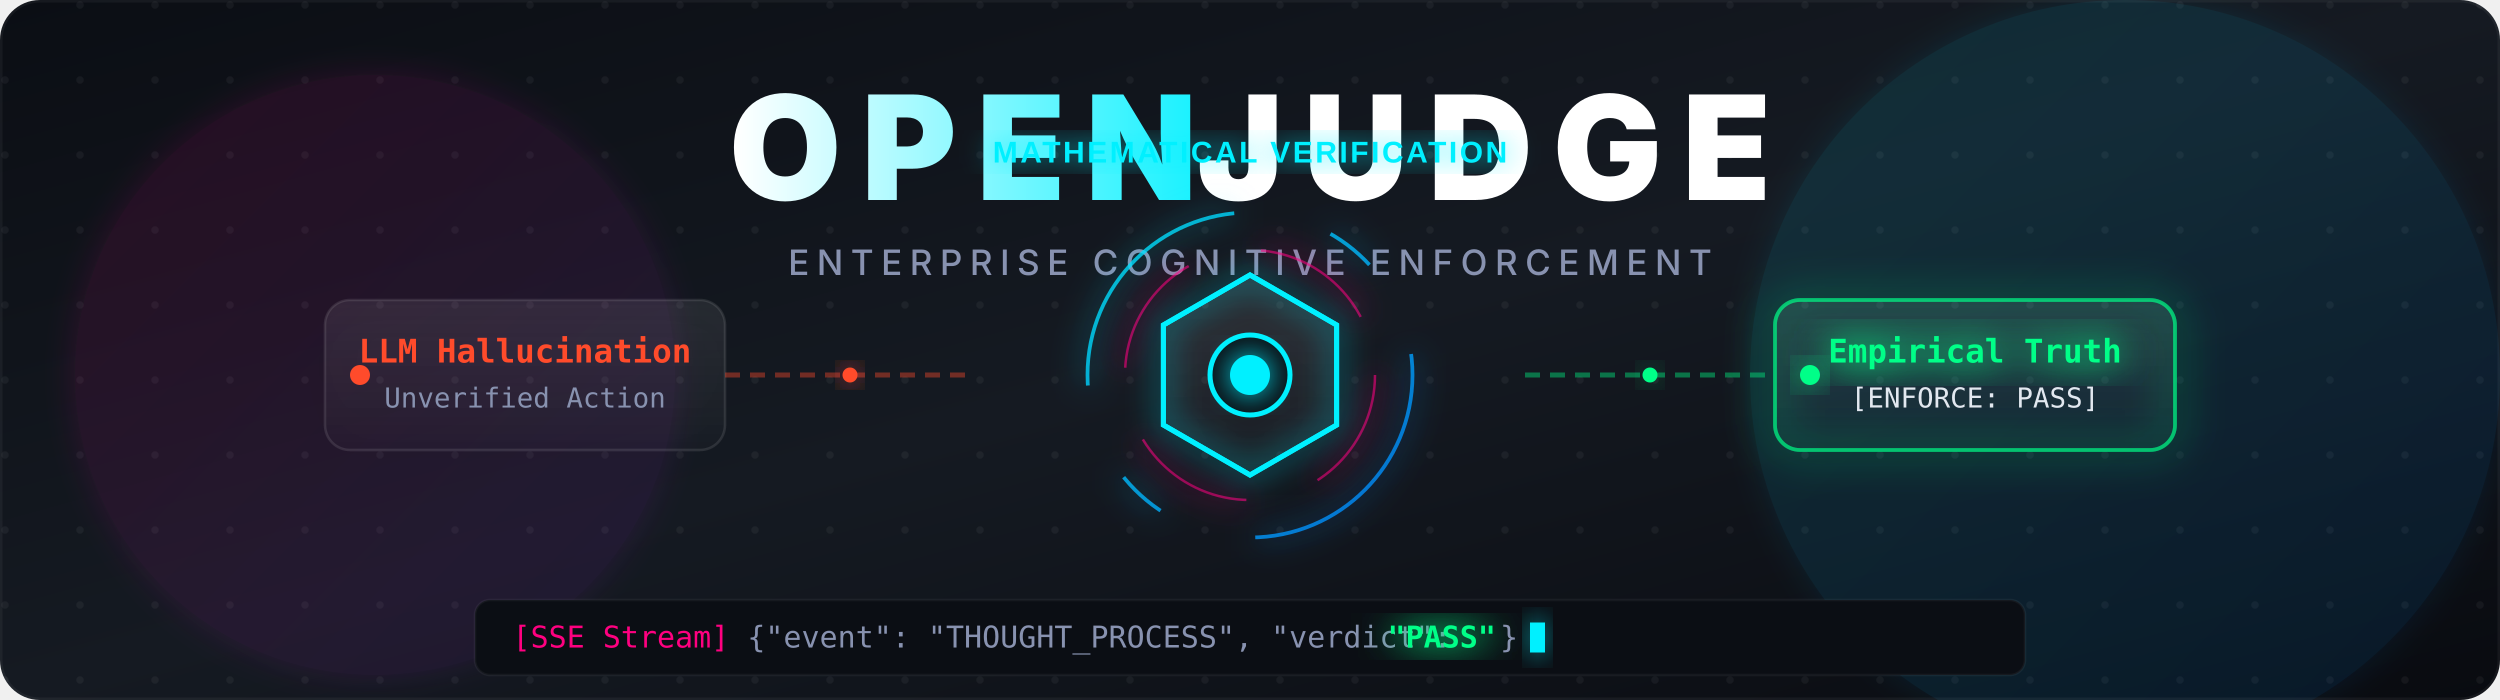
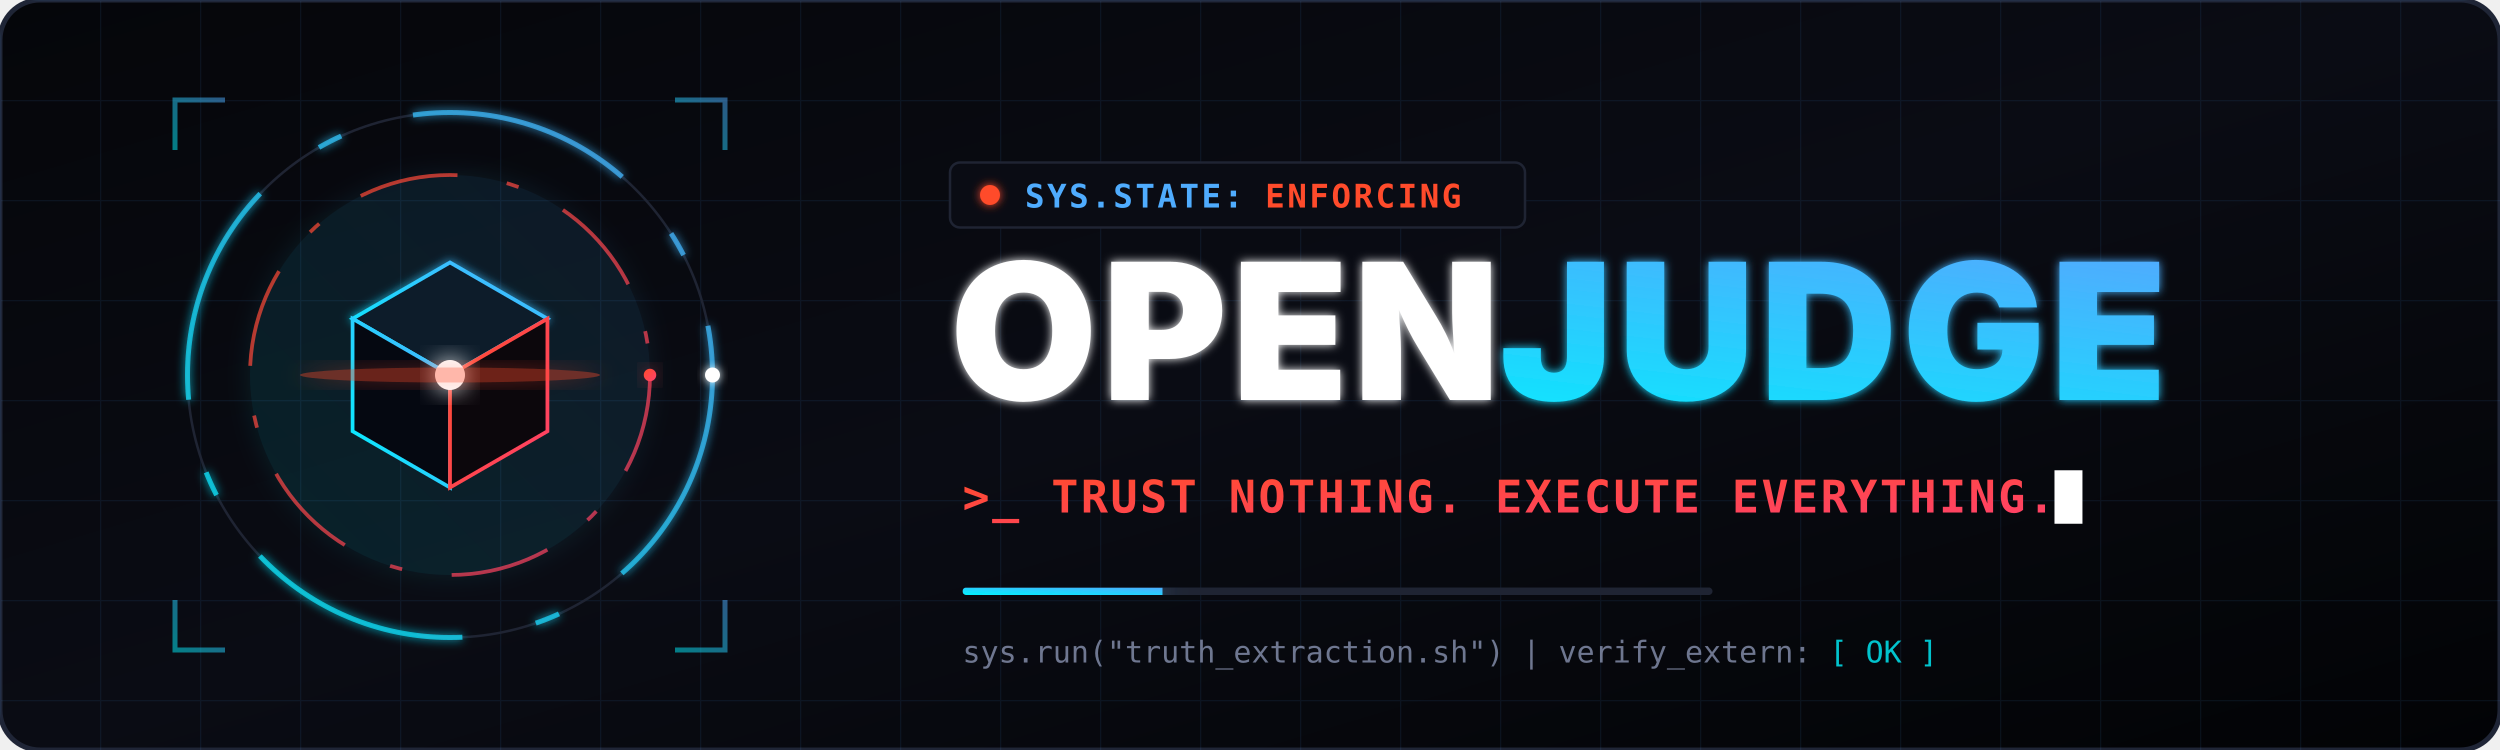
- <svg xmlns="http://www.w3.org/2000/svg" viewBox="0 0 1000 280">
+ <svg xmlns="http://www.w3.org/2000/svg" viewBox="0 0 1000 300" width="100%" height="100%">
  <defs>
-     <linearGradient id="bg-grad" x1="0%" y1="0%" x2="100%" y2="100%">
-       <stop offset="0%" stop-color="#0B0E14" />
-       <stop offset="50%" stop-color="#151A22" />
-       <stop offset="100%" stop-color="#090B10" />
+     <linearGradient id="bg" x1="0%" y1="0%" x2="100%" y2="100%">
+       <stop offset="0%" stop-color="#05060a" />
+       <stop offset="50%" stop-color="#0a0c14" />
+       <stop offset="100%" stop-color="#020305" />
    </linearGradient>
-     <linearGradient id="glass" x1="0%" y1="0%" x2="0%" y2="100%">
-       <stop offset="0%" stop-color="rgba(255, 255, 255, 0.08)" />
-       <stop offset="100%" stop-color="rgba(255, 255, 255, 0.01)" />
+     <linearGradient id="neonOrange" x1="0%" y1="0%" x2="100%" y2="100%">
+       <stop offset="0%" stop-color="#ff4b2b" />
+       <stop offset="100%" stop-color="#ff416c" />
    </linearGradient>
-     <linearGradient id="neon-cyan" x1="0%" y1="0%" x2="100%" y2="100%">
-       <stop offset="0%" stop-color="#00f0ff" />
-       <stop offset="100%" stop-color="#0080ff" />
+     <linearGradient id="neonCyan" x1="0%" y1="100%" x2="100%" y2="0%">
+       <stop offset="0%" stop-color="#00f2fe" />
+       <stop offset="100%" stop-color="#4facfe" />
    </linearGradient>
-     <linearGradient id="neon-magenta" x1="0%" y1="0%" x2="100%" y2="100%">
-       <stop offset="0%" stop-color="#ff0080" />
-       <stop offset="100%" stop-color="#7928ca" />
-     </linearGradient>
-     <linearGradient id="neon-green" x1="0%" y1="0%" x2="100%" y2="100%">
-       <stop offset="0%" stop-color="#00ff88" />
-       <stop offset="100%" stop-color="#008a4b" />
-     </linearGradient>
-     <filter id="glow-cyan" x="-50%" y="-50%" width="200%" height="200%">
-       <feGaussianBlur stdDeviation="6" result="blur" />
+     <filter id="glow" x="-50%" y="-50%" width="200%" height="200%">
+       <feGaussianBlur stdDeviation="5" result="blur" />
      <feMerge>
        <feMergeNode in="blur" />
        <feMergeNode in="SourceGraphic" />
      </feMerge>
    </filter>
-     <filter id="glow-magenta" x="-50%" y="-50%" width="200%" height="200%">
-       <feGaussianBlur stdDeviation="6" result="blur" />
+     <filter id="lightGlow" x="-50%" y="-50%" width="200%" height="200%">
+       <feGaussianBlur stdDeviation="2" result="blur" />
      <feMerge>
-         <feMergeNode in="blur" />
        <feMergeNode in="blur" />
        <feMergeNode in="SourceGraphic" />
      </feMerge>
    </filter>
-     <filter id="glow-green" x="-50%" y="-50%" width="200%" height="200%">
-       <feGaussianBlur stdDeviation="8" result="blur" />
-       <feMerge>
-         <feMergeNode in="blur" />
-         <feMergeNode in="blur" />
-         <feMergeNode in="SourceGraphic" />
-       </feMerge>
-     </filter>
-     <filter id="glass-shadow" x="-10%" y="-10%" width="120%" height="120%">
-       <feDropShadow dx="0" dy="8" stdDeviation="12" flood-color="#000000" flood-opacity="0.5" />
-     </filter>
-     <linearGradient id="text-sweep" x1="0%" y1="0%" x2="200%" y2="0%">
-       <stop offset="0%" stop-color="#ffffff" />
-       <stop offset="25%" stop-color="#00f0ff" />
-       <stop offset="50%" stop-color="#ffffff" />
-       <stop offset="75%" stop-color="#ff0080" />
-       <stop offset="100%" stop-color="#ffffff" />
-       <animate attributeName="x1" values="0%; -200%" dur="8s" repeatCount="indefinite" />
-       <animate attributeName="x2" values="200%; 0%" dur="8s" repeatCount="indefinite" />
-     </linearGradient>
-     <pattern id="dot-grid" width="30" height="30" patternUnits="userSpaceOnUse">
-       <circle cx="2" cy="2" r="1.5" fill="rgba(255,255,255,0.05)" />
+   </defs>
+   <rect width="1000" height="300" rx="16" fill="url(#bg)" />
+   <rect width="1000" height="300" rx="16" fill="none" stroke="#1f2536" stroke-width="2" />
+   <g opacity="0.08">
+     <pattern id="grid" width="40" height="40" patternUnits="userSpaceOnUse">
+       <animateTransform attributeName="patternTransform" type="translate" from="0 0" to="40 40" dur="3s" repeatCount="indefinite" />
+       <path d="M 40 0 L 0 0 0 40" fill="none" stroke="#4facfe" stroke-width="1" />
    </pattern>
-   </defs>
-   <rect width="1000" height="280" rx="16" fill="url(#bg-grad)" />
-   <rect width="1000" height="280" rx="16" fill="url(#dot-grid)" />
-   <circle cx="150" cy="150" r="120" fill="url(#neon-magenta)" opacity="0.1" filter="url(#glow-magenta)">
-     <animate attributeName="cy" values="150; 120; 150" dur="8s" repeatCount="indefinite" />
-     <animate attributeName="opacity" values="0.05; 0.15; 0.05" dur="12s" repeatCount="indefinite" />
-   </circle>
-   <circle cx="850" cy="150" r="150" fill="url(#neon-cyan)" opacity="0.1" filter="url(#glow-cyan)">
-     <animate attributeName="cy" values="150; 180; 150" dur="10s" repeatCount="indefinite" />
-     <animate attributeName="opacity" values="0.05; 0.1; 0.05" dur="9s" repeatCount="indefinite" />
-   </circle>
-   <text x="500" y="80" font-family="'Inter', Arial, sans-serif" font-weight="900" font-size="58" fill="url(#text-sweep)" text-anchor="middle" letter-spacing="8">
-     OPEN<tspan fill="#ffffff">JUDGE</tspan>
-   </text>
-   <text x="500" y="110" font-family="'Inter', Arial, sans-serif" font-weight="500" font-size="14" fill="#8892b0" text-anchor="middle" letter-spacing="3">
-     ENTERPRISE COGNITIVE ENFORCEMENT
-   </text>
-   <g transform="translate(130, 150)">
-     <g transform="translate(0, 0)">
-       <rect x="0" y="-30" width="160" height="60" rx="10" fill="url(#glass)" stroke="rgba(255,255,255,0.1)" stroke-width="1" filter="url(#glass-shadow)" />
-       <text x="80" y="-5" font-family="'Consolas', monospace" font-size="13" font-weight="bold" fill="#ff4b2b" text-anchor="middle">LLM Hallucination</text>
-       <text x="80" y="13" font-family="'Consolas', monospace" font-size="11" fill="#8892b0" text-anchor="middle">Unverified Action</text>
-       <circle cx="14" cy="0" r="4" fill="#ff4b2b">
+     <rect width="1000" height="300" rx="16" fill="url(#grid)" />
+   </g>
+   <g transform="translate(180, 150)">
+     <circle cx="0" cy="0" r="80" fill="url(#neonCyan)" filter="url(#glow)" opacity="0.1">
+       <animate attributeName="opacity" values="0.05; 0.15; 0.05" dur="4s" repeatCount="indefinite" />
+     </circle>
+     <g opacity="0.5" stroke="url(#neonCyan)" stroke-width="2" fill="none">
+       <path d="M -90 -110 L -110 -110 L -110 -90" />
+       <path d="M 90 -110 L 110 -110 L 110 -90" />
+       <path d="M -90 110 L -110 110 L -110 90" />
+       <path d="M 90 110 L 110 110 L 110 90" />
+     </g>
+     <g>
+       <animateTransform attributeName="transform" type="rotate" from="0 0 0" to="360 0 0" dur="20s" repeatCount="indefinite" />
+       <circle cx="0" cy="0" r="105" fill="none" stroke="#1f2433" stroke-width="1" />
+       <circle cx="0" cy="0" r="105" fill="none" stroke="url(#neonCyan)" stroke-width="2" stroke-dasharray="90 30 10 30" filter="url(#lightGlow)" opacity="0.8" />
+     </g>
+     <g>
+       <animateTransform attributeName="transform" type="rotate" from="360 0 0" to="0 0 0" dur="14s" repeatCount="indefinite" />
+       <circle cx="0" cy="0" r="80" fill="none" stroke="url(#neonOrange)" stroke-width="1.5" stroke-dasharray="40 20 5 20" opacity="0.7" />
+     </g>
+     <g>
+       <animateTransform attributeName="transform" type="rotate" from="0 0 0" to="360 0 0" dur="8s" repeatCount="indefinite" />
+       <circle cx="105" cy="0" r="3" fill="#ffffff" filter="url(#lightGlow)" />
+     </g>
+     <g>
+       <animateTransform attributeName="transform" type="rotate" from="360 0 0" to="0 0 0" dur="6s" repeatCount="indefinite" />
+       <circle cx="80" cy="0" r="2.5" fill="url(#neonOrange)" filter="url(#glow)" />
+     </g>
+     <g>
+       <animateTransform attributeName="transform" type="scale" values="1; 1.05; 1" dur="2s" repeatCount="indefinite" />
+       <polygon points="0,-45 38.97,-22.5 0,0 -38.97,-22.5" fill="#0d1b2a" stroke="url(#neonCyan)" stroke-width="1.5" filter="url(#lightGlow)" />
+       <polygon points="0,0 -38.97,-22.5 -38.97,22.5 0,45" fill="#050811" stroke="url(#neonCyan)" stroke-width="1.5" />
+       <polygon points="0,0 38.97,-22.5 38.97,22.5 0,45" fill="#0c070c" stroke="url(#neonOrange)" stroke-width="1.5" />
+     </g>
+     <circle cx="0" cy="0" r="6" fill="#ffffff" filter="url(#glow)">
+       <animate attributeName="opacity" values="0.4; 1; 0.4" dur="2s" repeatCount="indefinite" />
+       <animate attributeName="r" values="5; 7; 5" dur="2s" repeatCount="indefinite" />
+     </circle>
+     <g>
+       <animateTransform attributeName="transform" type="translate" values="0,-80; 0,80; 0,-80" dur="4s" repeatCount="indefinite" />
+       <line x1="-120" y1="0" x2="120" y2="0" stroke="#ff416c" stroke-width="1.5" filter="url(#glow)">
+         <animate attributeName="opacity" values="0; 0.9; 0; 0.9; 0" keyTimes="0; 0.25; 0.5; 0.75; 1" dur="4s" repeatCount="indefinite" />
+       </line>
+       <ellipse cx="0" cy="0" rx="60" ry="3" fill="#ff4b2b" opacity="0.4" filter="url(#glow)">
+         <animate attributeName="opacity" values="0; 0.6; 0; 0.6; 0" keyTimes="0; 0.25; 0.5; 0.75; 1" dur="4s" repeatCount="indefinite" />
+       </ellipse>
+     </g>
+   </g>
+   <g transform="translate(380, 160)">
+     <g transform="translate(0, -95)">
+       <rect x="0" y="0" width="230" height="26" rx="4" fill="#0a0c14" stroke="#1f2433" stroke-width="1" />
+       <circle cx="16" cy="13" r="4" fill="#ff4b2b" filter="url(#lightGlow)">
        <animate attributeName="opacity" values="1; 0.2; 1" dur="1.5s" repeatCount="indefinite" />
      </circle>
+       <text x="30" y="18" font-family="'Consolas', monospace" font-size="13" fill="#4facfe" font-weight="bold" letter-spacing="1">
+         SYS.STATE: <tspan fill="#ff4b2b">ENFORCING</tspan>
+       </text>
    </g>
-     <path d="M 160 0 L 260 0" fill="none" stroke="rgba(255, 75, 43, 0.4)" stroke-width="2" stroke-dasharray="6,4">
-       <animate attributeName="stroke-dashoffset" values="20; 0" dur="1s" repeatCount="indefinite" />
-     </path>
-     <circle cx="210" cy="0" r="3" fill="#ff4b2b" filter="url(#glow-magenta)">
-       <animate attributeName="cx" values="160; 260" dur="1.5s" repeatCount="indefinite" />
-       <animate attributeName="opacity" values="0; 1; 0" keyTimes="0; 0.5; 1" dur="1.5s" repeatCount="indefinite" />
-     </circle>
-     <g transform="translate(370, 0)">
-       <g>
-         <animateTransform attributeName="transform" type="rotate" from="0 0 0" to="360 0 0" dur="20s" repeatCount="indefinite" />
-         <circle cx="0" cy="0" r="65" fill="none" stroke="url(#neon-cyan)" stroke-width="1.5" stroke-dasharray="100 40 20 40" opacity="0.8" filter="url(#glow-cyan)" />
+     <text x="0" y="0" font-family="'Inter', -apple-system, sans-serif" font-weight="900" font-size="76" fill="#ffffff" letter-spacing="2" filter="url(#lightGlow)">
+       OPEN<tspan fill="url(#neonCyan)">JUDGE</tspan>
+     </text>
+     <text x="5" y="45" font-family="'Consolas', monospace" font-weight="bold" font-size="18" fill="url(#neonOrange)" letter-spacing="1">
+       &gt;_ TRUST NOTHING. EXECUTE EVERYTHING.<tspan fill="#ffffff">
+         <animate attributeName="opacity" values="1; 0; 1" keyTimes="0; 0.5; 1" calcMode="discrete" dur="1s" repeatCount="indefinite" />█
+       </tspan>
+     </text>
+     <g transform="translate(5, 75)">
+       <rect x="0" y="0" width="300" height="3" rx="1.5" fill="#1f2433" />
+       <clipPath id="progressClip">
+         <rect x="0" y="0" width="300" height="3" rx="1.5" />
+       </clipPath>
+       <g clip-path="url(#progressClip)">
+         <g>
+           <animateTransform attributeName="transform" type="translate" values="-80,0; 300,0" dur="2s" repeatCount="indefinite" />
+           <rect x="0" y="0" width="80" height="3" fill="url(#neonCyan)" filter="url(#glow)" />
+         </g>
      </g>
-       <g>
-         <animateTransform attributeName="transform" type="rotate" from="360 0 0" to="0 0 0" dur="15s" repeatCount="indefinite" />
-         <circle cx="0" cy="0" r="50" fill="none" stroke="#ff0080" stroke-width="1" stroke-dasharray="50 30" opacity="0.6" filter="url(#glow-magenta)" />
-       </g>
-       <polygon points="0,-40 34.64,-20 34.64,20 0,40 -34.64,20 -34.64,-20" fill="url(#glass)" stroke="#00f0ff" stroke-width="2" filter="url(#glass-shadow)" />
-       <polygon points="0,-40 34.64,-20 34.64,20 0,40 -34.64,20 -34.64,-20" fill="none" class="core-glow" stroke="#00f0ff" stroke-width="2" filter="url(#glow-cyan)">
-         <animate attributeName="opacity" values="0.4; 1; 0.4" dur="3s" repeatCount="indefinite" />
-       </polygon>
-       <circle cx="0" cy="0" r="16" fill="#0B0E14" stroke="#00f0ff" stroke-width="2" />
-       <circle cx="0" cy="0" r="8" fill="#00f0ff" filter="url(#glow-cyan)">
-         <animate attributeName="r" values="6; 10; 6" dur="1.5s" repeatCount="indefinite" />
-         <animate attributeName="opacity" values="0.6; 1; 0.6" dur="1.5s" repeatCount="indefinite" />
-       </circle>
-       <circle cx="0" cy="0" r="0" fill="none" stroke="#ff0080" stroke-width="1.5" opacity="1">
-         <animate attributeName="r" values="20; 80" dur="2s" repeatCount="indefinite" />
-         <animate attributeName="opacity" values="0.8; 0" dur="2s" repeatCount="indefinite" />
-       </circle>
-       <text x="0" y="-85" font-family="'Arial', sans-serif" font-size="12" font-weight="bold" fill="#00f0ff" text-anchor="middle" filter="url(#glow-cyan)" letter-spacing="1">MATHEMATICAL VERIFICATION</text>
    </g>
-     <path d="M 480 0 L 580 0" fill="none" stroke="rgba(0, 255, 136, 0.4)" stroke-width="2" stroke-dasharray="6,4">
-       <animate attributeName="stroke-dashoffset" values="20; 0" dur="1s" repeatCount="indefinite" />
-     </path>
-     <circle cx="530" cy="0" r="3" fill="#00ff88" filter="url(#glow-green)">
-       <animate attributeName="cx" values="480; 580" dur="1.5s" repeatCount="indefinite" />
-       <animate attributeName="opacity" values="0; 1; 0" keyTimes="0; 0.5; 1" dur="1.5s" repeatCount="indefinite" />
-     </circle>
-     <g transform="translate(580, 0)">
-       <rect x="0" y="-30" width="160" height="60" rx="10" fill="url(#glass)" stroke="rgba(0,255,136,0.3)" stroke-width="1.5" filter="url(#glass-shadow)" />
-       <rect x="0" y="-30" width="160" height="60" rx="10" fill="none" stroke="#00ff88" stroke-width="1.5" filter="url(#glow-green)" opacity="0.6">
-         <animate attributeName="opacity" values="0.3; 0.8; 0.3" dur="3s" repeatCount="indefinite" />
-       </rect>
-       <text x="80" y="-5" font-family="'Consolas', monospace" font-size="13" font-weight="bold" fill="#00ff88" text-anchor="middle" filter="url(#glow-green)">Empirical Truth</text>
-       <text x="80" y="13" font-family="'Consolas', monospace" font-size="11" fill="#e2e8f0" text-anchor="middle">[ENFORCE: PASS]</text>
-       <circle cx="14" cy="0" r="4" fill="#00ff88" filter="url(#glow-green)" />
-     </g>
+     <text x="5" y="105" font-family="'Consolas', monospace" font-size="12" fill="#8892b0" opacity="0.8">
+       sys.run("truth_extraction.sh") | verify_extern: <tspan fill="#00f2fe" filter="url(#lightGlow)">[ OK ]</tspan>
+     </text>
  </g>
-   <g transform="translate(190, 240)">
-     <rect width="620" height="30" rx="6" fill="#0B0E14" stroke="rgba(255,255,255,0.05)" stroke-width="1" />
-     <text x="15" y="19" font-family="'Consolas', monospace" font-size="12" fill="#8892b0">
-       <tspan fill="#ff0080">[SSE Stream]</tspan> {"event": "THOUGHT_PROCESS", "verdict":  
-     </text>
-     <text x="365" y="19" font-family="'Consolas', monospace" font-size="12" fill="#00ff88" font-weight="bold" filter="url(#glow-green)">
-       "PASS"
-     </text>
-     <text x="410" y="19" font-family="'Consolas', monospace" font-size="12" fill="#8892b0">
-       }
-     </text>
-     <rect x="422" y="9" width="6" height="12" fill="#00f0ff" filter="url(#glow-cyan)">
-       <animate attributeName="opacity" values="1; 0; 1" dur="1s" repeatCount="indefinite" />
-     </rect>
-   </g>
-   <rect width="1000" height="280" rx="16" fill="none" stroke="rgba(255,255,255,0.05)" stroke-width="2" />
</svg>
